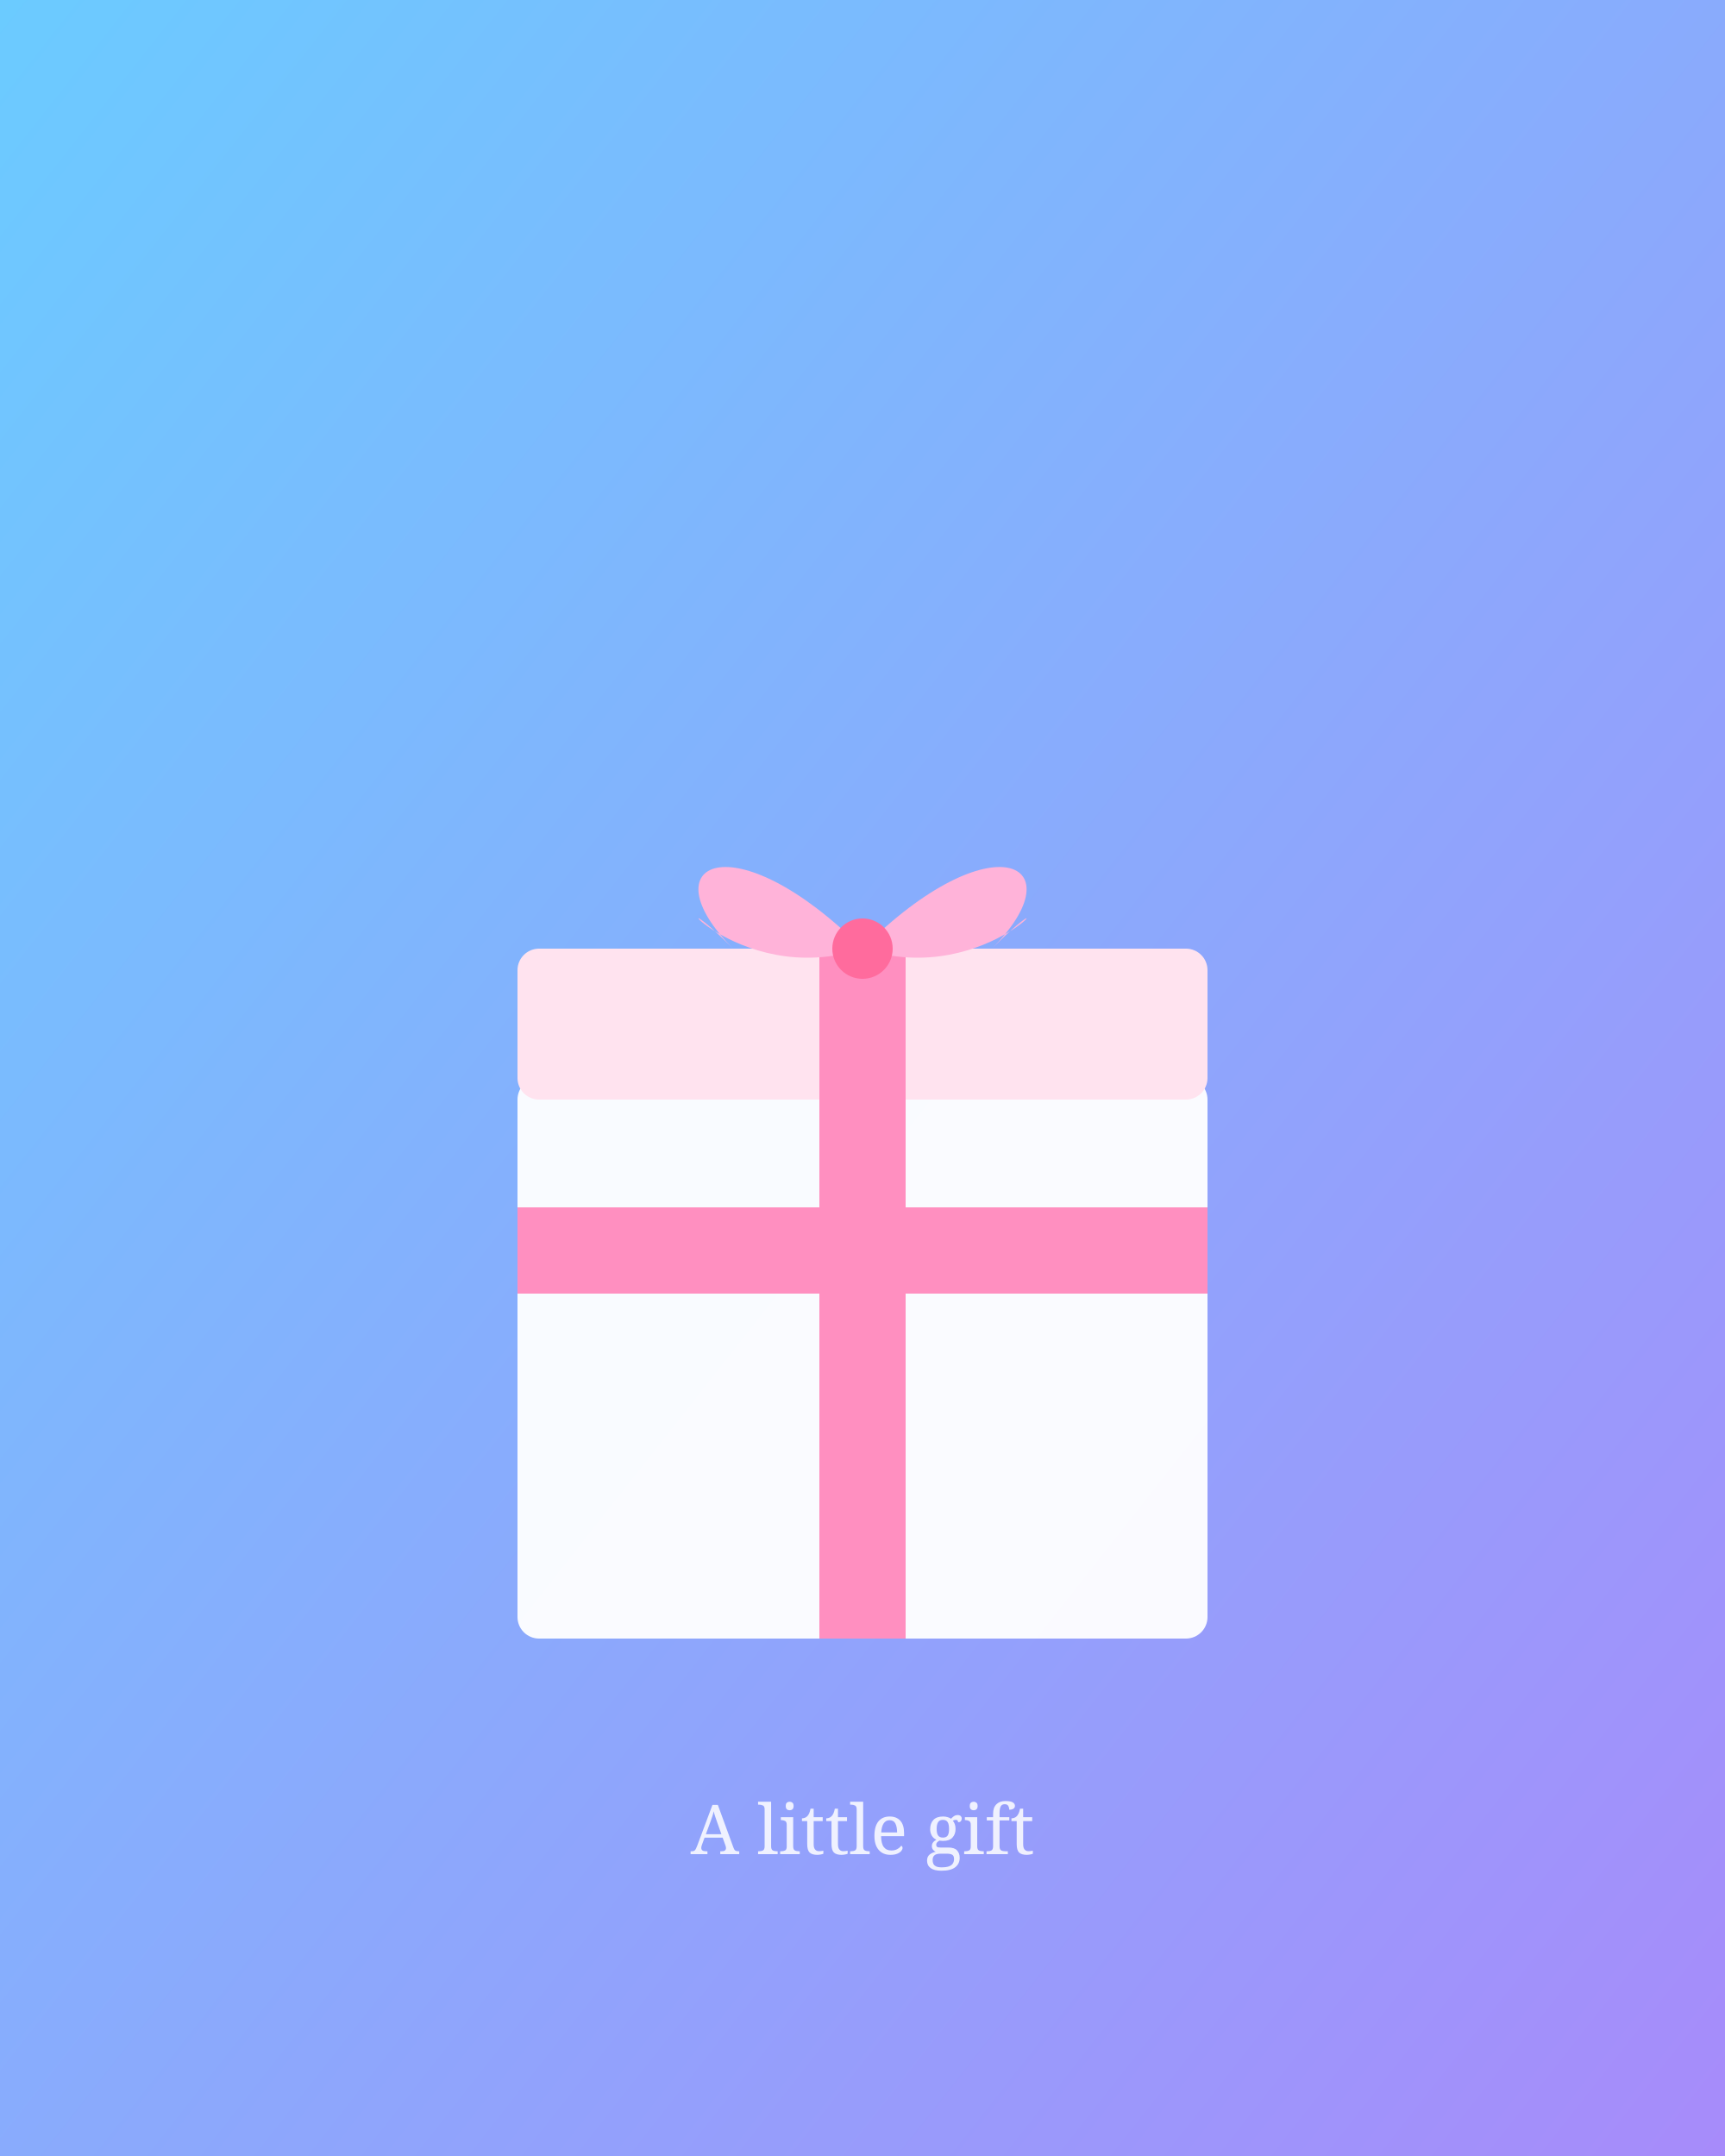
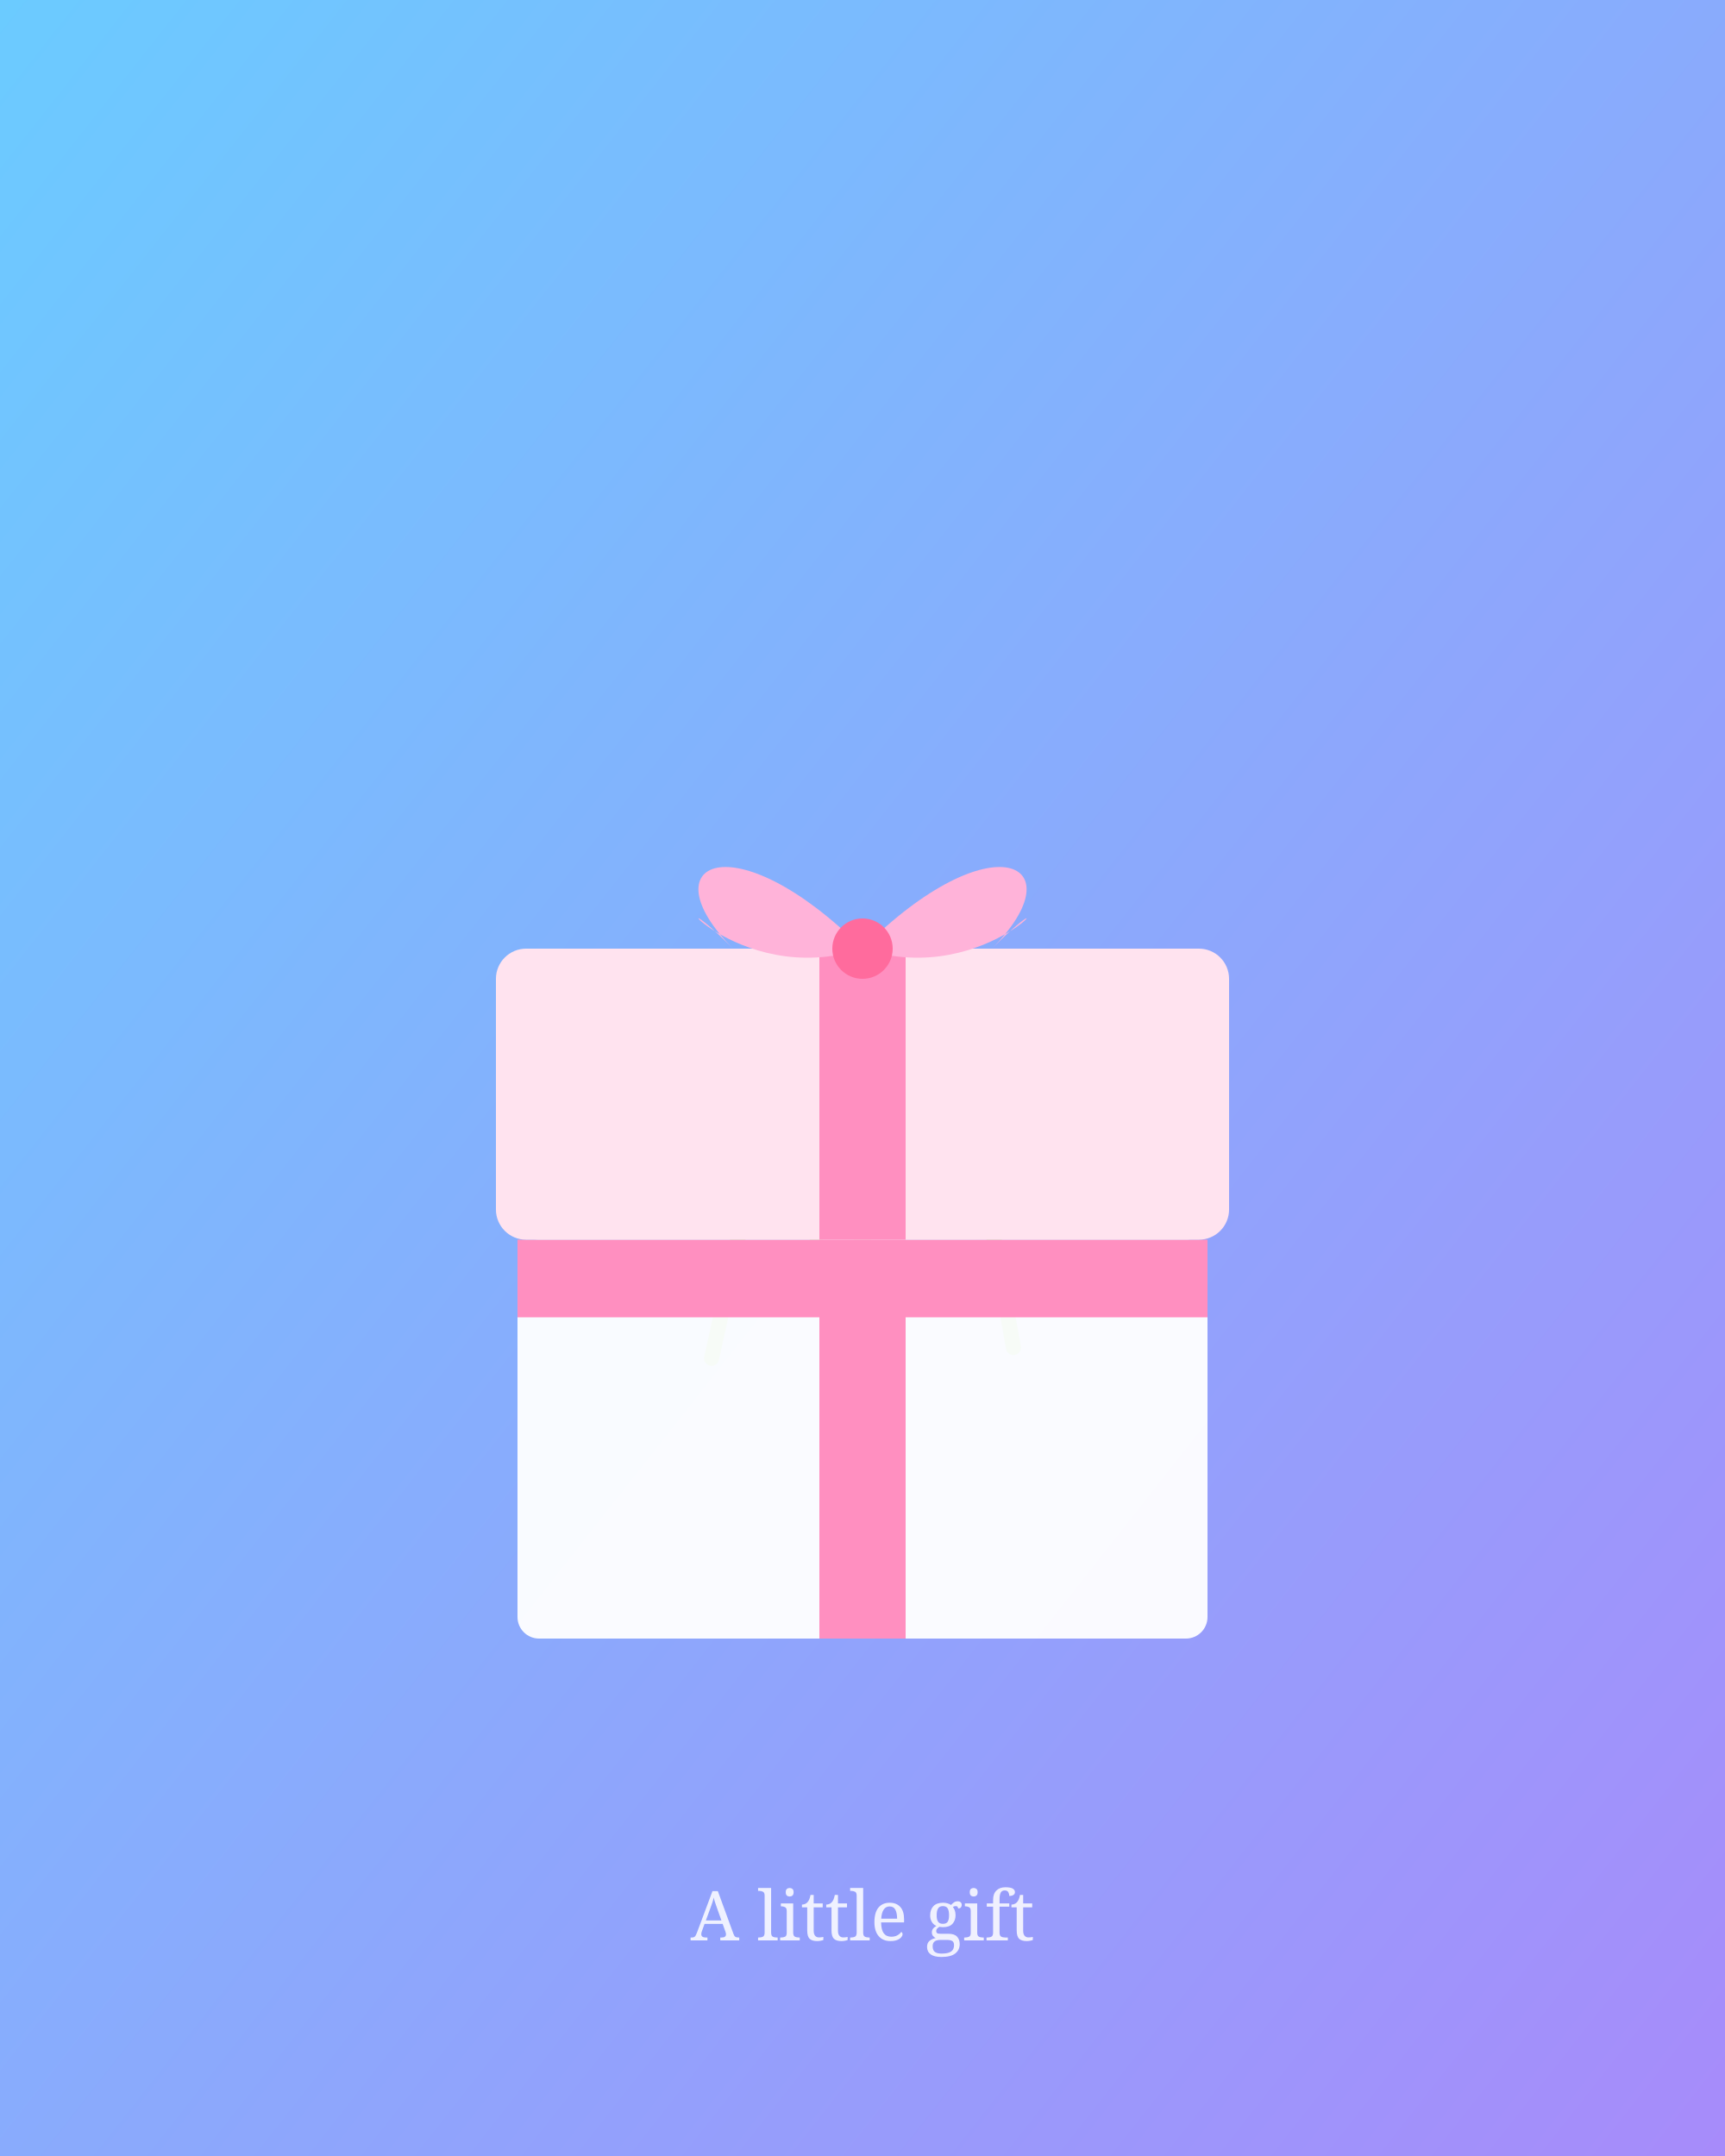
<svg xmlns="http://www.w3.org/2000/svg" width="800" height="1000" viewBox="0 0 800 1000">
  <defs>
    <linearGradient id="g2" x1="0%" y1="0%" x2="100%" y2="100%">
      <stop offset="0%" style="stop-color:#6BCBFF" />
      <stop offset="100%" style="stop-color:#A78BFA" />
    </linearGradient>
  </defs>
+   <style>
+     .flower-pop { transform-box: fill-box; transform-origin: 50% 100%; animation: pop 3.4s ease-in-out infinite; }
+     @keyframes pop {
+       0%, 20% { opacity: 0; transform: scale(0.4) translateY(18px); }
+       35% { opacity: 0; transform: scale(0.4) translateY(18px); }
+       45% { opacity: 1; transform: scale(1.08) translateY(0); }
+       55%, 75% { opacity: 1; transform: scale(1) translateY(0); }
+       90%, 100% { opacity: 0; transform: scale(0.4) translateY(18px); }
+     }
+     .petal { animation: petal-glow 3.4s ease-in-out infinite; }
+     @keyframes petal-glow {
+       0%, 40% { opacity: 0.6; }
+       55%, 100% { opacity: 1; }
+     }
+     .lid { transform-box: fill-box; transform-origin: 12% 92%; animation: open 3.4s ease-in-out infinite; }
+     @keyframes open {
+       0%, 20% { transform: rotate(0deg); }
+       40% { transform: rotate(-100deg); }
+       70% { transform: rotate(-100deg); }
+       90% { transform: rotate(-15deg); }
+       100% { transform: rotate(0deg); }
+     }
+   </style>
  <rect width="800" height="1000" fill="url(#g2)" />
-   <rect x="240" y="500" width="320" height="260" rx="10" fill="#ffffff" opacity="0.95" />
-   <rect x="240" y="440" width="320" height="70" rx="10" fill="#ffe3ef" />
-   <rect x="380" y="440" width="40" height="320" fill="#ff8fc0" />
-   <rect x="240" y="560" width="320" height="40" fill="#ff8fc0" />
-   <path d="M400 440 C 340 380, 300 400, 340 440 C 300 400, 340 460, 400 440 Z" fill="#ffb3d9" />
-   <path d="M400 440 C 460 380, 500 400, 460 440 C 500 400, 460 460, 400 440 Z" fill="#ffb3d9" />
-   <circle cx="400" cy="440" r="14" fill="#ff6b9d" />
-   <text x="400" y="860" font-family="Georgia,serif" font-size="32" text-anchor="middle" fill="#ffffff" opacity="0.85">A little gift</text>
+   <g class="flower-pop">
+     <line x1="400" y1="640" x2="400" y2="555" stroke="#4caf5e" stroke-width="8" stroke-linecap="round" />
+     <path d="M400 600 Q 372 585 380 560" stroke="#4caf5e" stroke-width="6" fill="none" stroke-linecap="round" />
+     <line x1="330" y1="630" x2="345" y2="562" stroke="#4caf5e" stroke-width="7" stroke-linecap="round" />
+     <line x1="470" y1="625" x2="458" y2="558" stroke="#4caf5e" stroke-width="7" stroke-linecap="round" />
+     <g>
+       <ellipse class="petal" cx="345" cy="530" rx="14" ry="28" fill="#ff8fc0" transform="rotate(0 345 530)" />
+       <ellipse class="petal" cx="345" cy="530" rx="14" ry="28" fill="#ffa8d0" transform="rotate(45 345 530)" />
+       <ellipse class="petal" cx="345" cy="530" rx="14" ry="28" fill="#ff8fc0" transform="rotate(90 345 530)" />
+       <ellipse class="petal" cx="345" cy="530" rx="14" ry="28" fill="#ffa8d0" transform="rotate(135 345 530)" />
+       <ellipse class="petal" cx="345" cy="530" rx="14" ry="28" fill="#ff8fc0" transform="rotate(180 345 530)" />
+       <ellipse class="petal" cx="345" cy="530" rx="14" ry="28" fill="#ffa8d0" transform="rotate(225 345 530)" />
+       <ellipse class="petal" cx="345" cy="530" rx="14" ry="28" fill="#ff8fc0" transform="rotate(270 345 530)" />
+       <ellipse class="petal" cx="345" cy="530" rx="14" ry="28" fill="#ffa8d0" transform="rotate(315 345 530)" />
+       <circle cx="345" cy="530" r="14" fill="#ffd93d" />
+     </g>
+     <g>
+       <ellipse class="petal" cx="458" cy="525" rx="14" ry="28" fill="#c9a2ff" transform="rotate(0 458 525)" />
+       <ellipse class="petal" cx="458" cy="525" rx="14" ry="28" fill="#b78bf0" transform="rotate(45 458 525)" />
+       <ellipse class="petal" cx="458" cy="525" rx="14" ry="28" fill="#c9a2ff" transform="rotate(90 458 525)" />
+       <ellipse class="petal" cx="458" cy="525" rx="14" ry="28" fill="#b78bf0" transform="rotate(135 458 525)" />
+       <ellipse class="petal" cx="458" cy="525" rx="14" ry="28" fill="#c9a2ff" transform="rotate(180 458 525)" />
+       <ellipse class="petal" cx="458" cy="525" rx="14" ry="28" fill="#b78bf0" transform="rotate(225 458 525)" />
+       <ellipse class="petal" cx="458" cy="525" rx="14" ry="28" fill="#c9a2ff" transform="rotate(270 458 525)" />
+       <ellipse class="petal" cx="458" cy="525" rx="14" ry="28" fill="#b78bf0" transform="rotate(315 458 525)" />
+       <circle cx="458" cy="525" r="14" fill="#ffd93d" />
+     </g>
+     <g>
+       <ellipse class="petal" cx="400" cy="490" rx="20" ry="44" fill="#ffd93d" transform="rotate(0 400 490)" />
+       <ellipse class="petal" cx="400" cy="490" rx="20" ry="44" fill="#ffcc2f" transform="rotate(30 400 490)" />
+       <ellipse class="petal" cx="400" cy="490" rx="20" ry="44" fill="#ffd93d" transform="rotate(60 400 490)" />
+       <ellipse class="petal" cx="400" cy="490" rx="20" ry="44" fill="#ffcc2f" transform="rotate(90 400 490)" />
+       <ellipse class="petal" cx="400" cy="490" rx="20" ry="44" fill="#ffd93d" transform="rotate(120 400 490)" />
+       <ellipse class="petal" cx="400" cy="490" rx="20" ry="44" fill="#ffcc2f" transform="rotate(150 400 490)" />
+       <ellipse class="petal" cx="400" cy="490" rx="20" ry="44" fill="#ffd93d" transform="rotate(180 400 490)" />
+       <ellipse class="petal" cx="400" cy="490" rx="20" ry="44" fill="#ffcc2f" transform="rotate(210 400 490)" />
+       <ellipse class="petal" cx="400" cy="490" rx="20" ry="44" fill="#ffd93d" transform="rotate(240 400 490)" />
+       <ellipse class="petal" cx="400" cy="490" rx="20" ry="44" fill="#ffcc2f" transform="rotate(270 400 490)" />
+       <ellipse class="petal" cx="400" cy="490" rx="20" ry="44" fill="#ffd93d" transform="rotate(300 400 490)" />
+       <ellipse class="petal" cx="400" cy="490" rx="20" ry="44" fill="#ffcc2f" transform="rotate(330 400 490)" />
+       <circle cx="400" cy="490" r="27" fill="#6b4423" />
+       <circle cx="391" cy="481" r="3" fill="#4a2e17" />
+       <circle cx="408" cy="483" r="3" fill="#4a2e17" />
+       <circle cx="393" cy="498" r="3" fill="#4a2e17" />
+       <circle cx="410" cy="500" r="3" fill="#4a2e17" />
+       <circle cx="400" cy="490" r="3" fill="#4a2e17" />
+     </g>
+   </g>
+   <rect x="240" y="575" width="320" height="185" rx="10" fill="#ffffff" opacity="0.95" />
+   <rect x="380" y="575" width="40" height="185" fill="#ff8fc0" />
+   <rect x="240" y="575" width="320" height="36" fill="#ff8fc0" />
+   <g class="lid">
+     <rect x="230" y="440" width="340" height="135" rx="14" fill="#ffe3ef" />
+     <rect x="380" y="440" width="40" height="135" fill="#ff8fc0" />
+     <path d="M400 440 C 340 380, 300 400, 340 440 C 300 400, 340 460, 400 440 Z" fill="#ffb3d9" />
+     <path d="M400 440 C 460 380, 500 400, 460 440 C 500 400, 460 460, 400 440 Z" fill="#ffb3d9" />
+     <circle cx="400" cy="440" r="14" fill="#ff6b9d" />
+   </g>
+   <text x="400" y="900" font-family="Georgia,serif" font-size="32" text-anchor="middle" fill="#ffffff" opacity="0.85">A little gift</text>
</svg>
